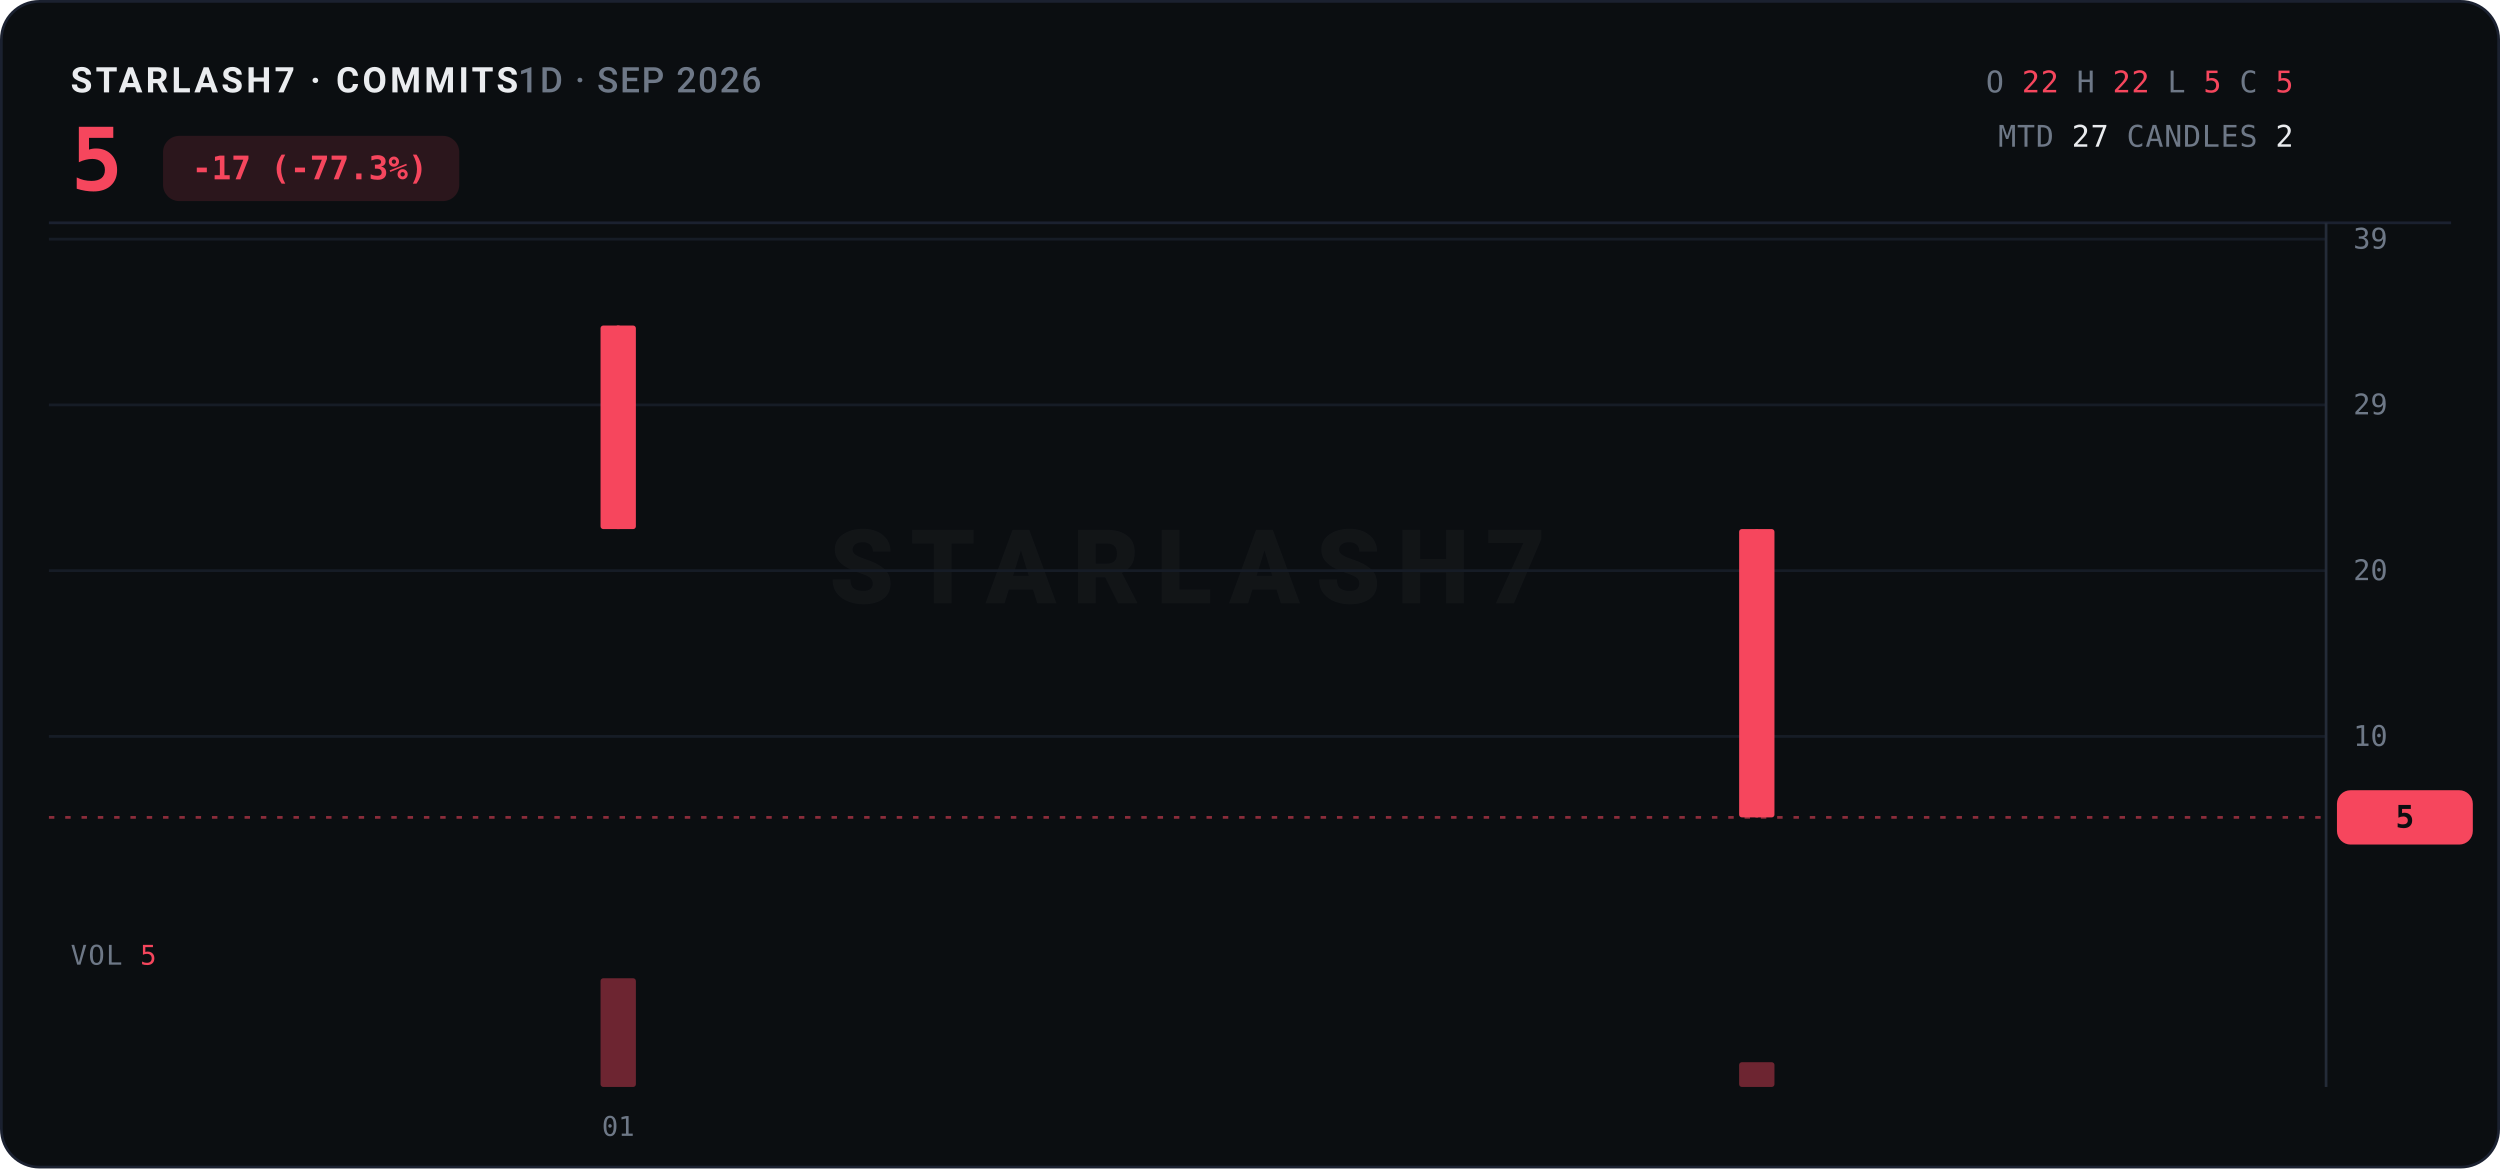
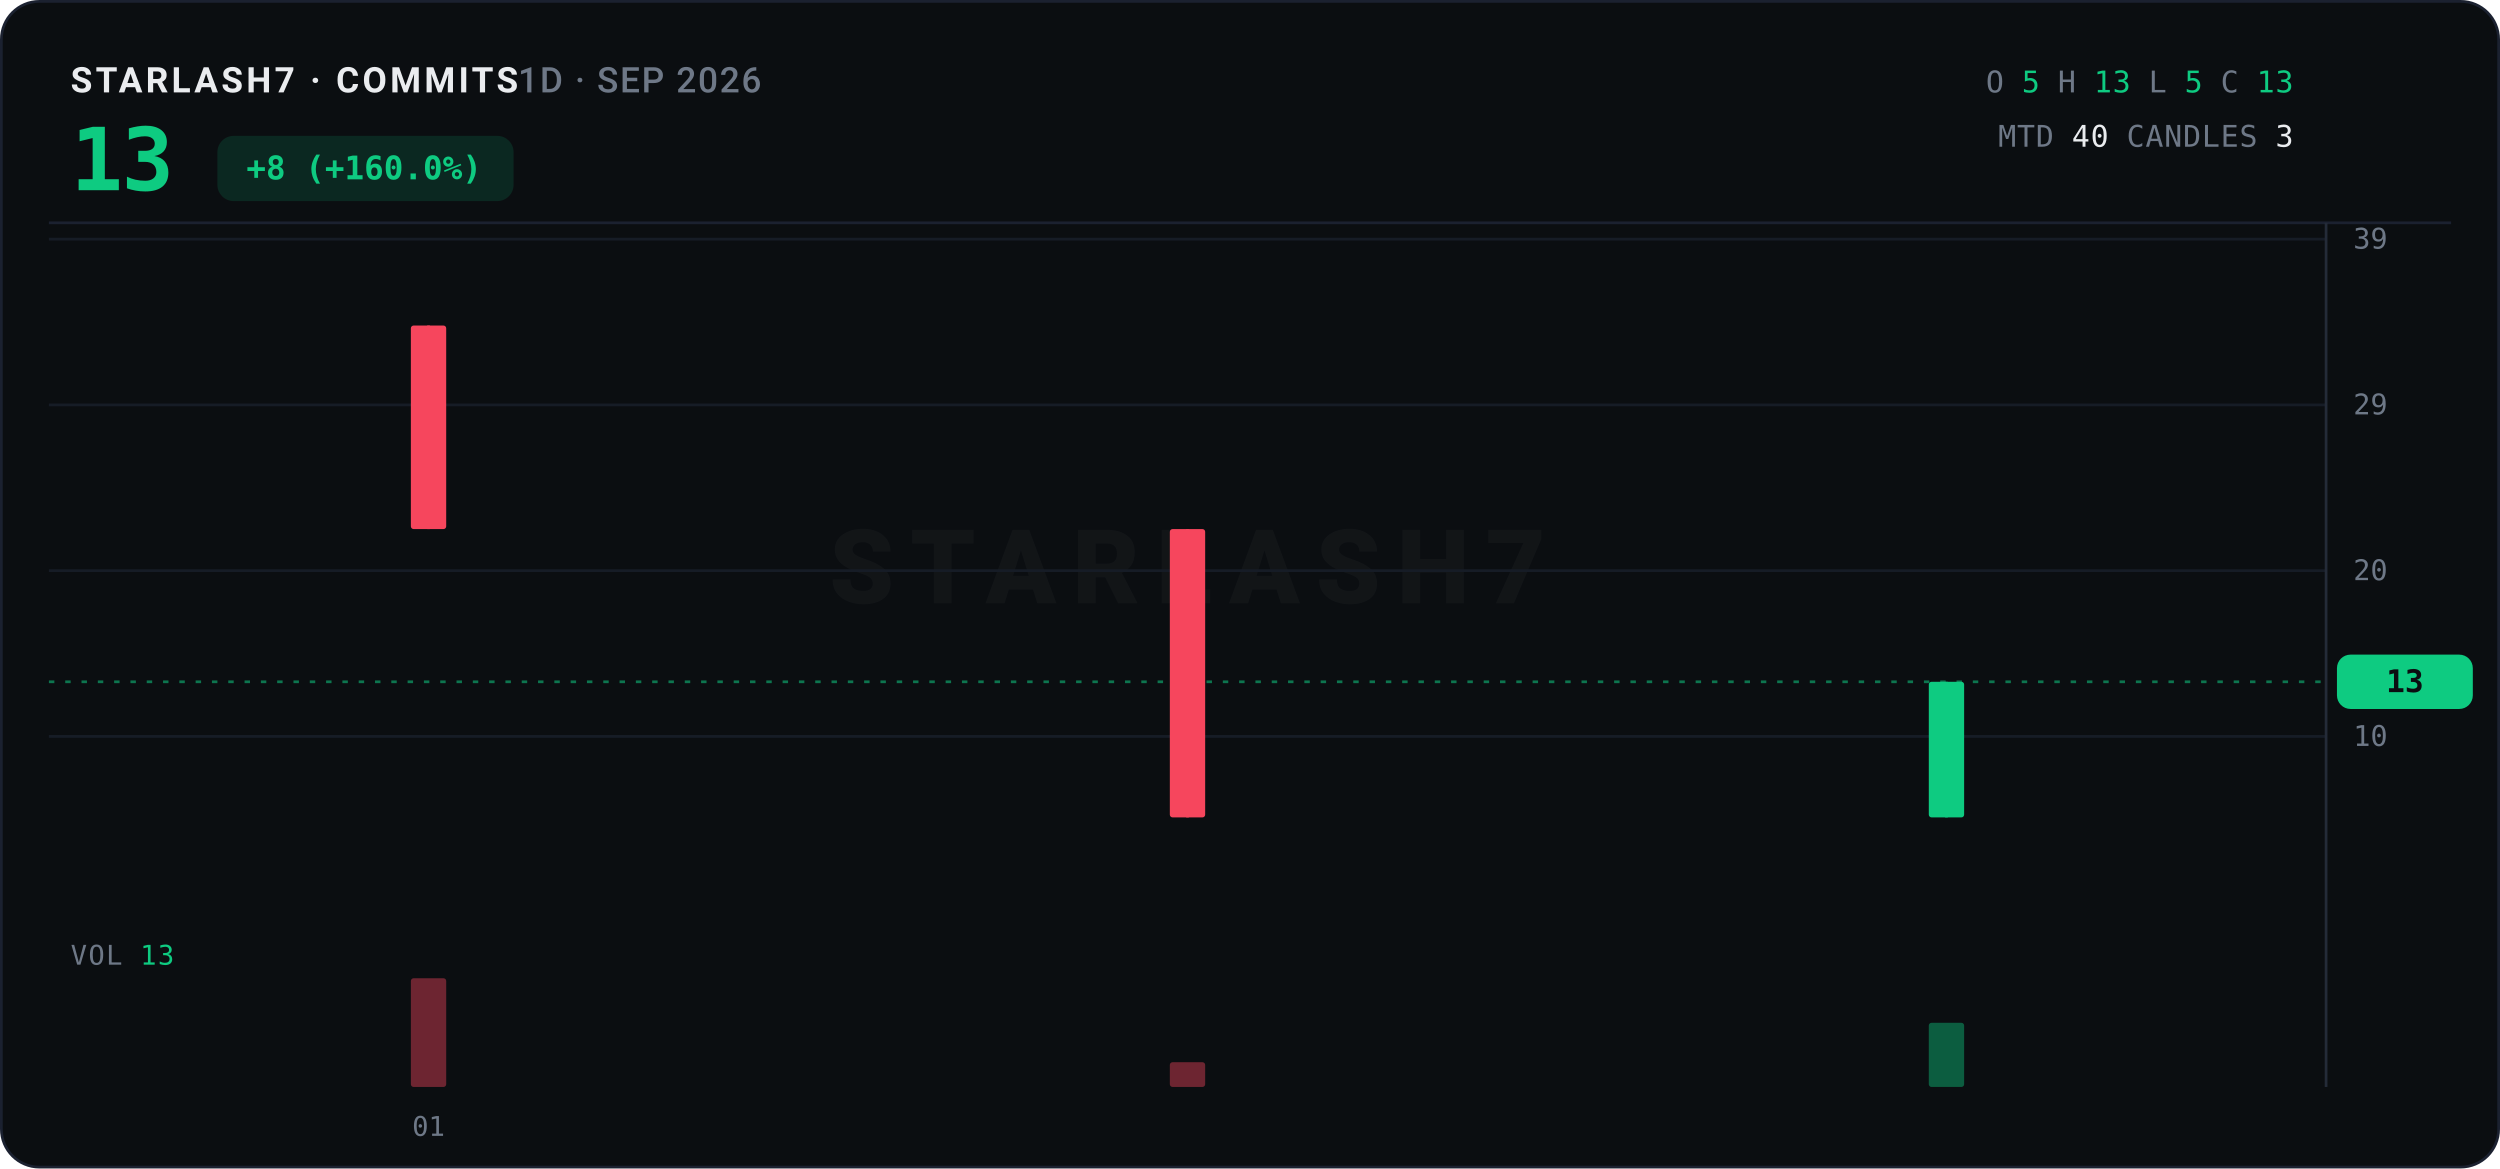
<svg xmlns="http://www.w3.org/2000/svg" width="920" height="430" viewBox="0 0 920 430">
  <rect x="0.5" y="0.5" width="919" height="429" rx="14" fill="#0B0E11" stroke="#1B2130" />
  <text x="26" y="34" font-family="ui-sans-serif,system-ui,-apple-system,'Segoe UI',Roboto,sans-serif" font-size="13" font-weight="700" letter-spacing="1.2" fill="#EAECEF">STARLASH7 · COMMITS<tspan fill="#6E7887" font-weight="500" letter-spacing="0.6">  1D · SEP 2026</tspan>
  </text>
-   <text x="26" y="70" font-family="ui-monospace,'SF Mono',SFMono-Regular,Menlo,Consolas,monospace" font-size="32" font-weight="800" fill="#F6465D" letter-spacing="-0.5">5</text>
-   <rect x="60" y="50" width="109" height="24" rx="6" fill="#F6465D" opacity="0.14" />
-   <text x="114" y="66" text-anchor="middle" font-family="ui-monospace,'SF Mono',SFMono-Regular,Menlo,Consolas,monospace" font-size="12" font-weight="700" fill="#F6465D">-17 (-77.3%)</text>
+   <text x="26" y="70" font-family="ui-monospace,'SF Mono',SFMono-Regular,Menlo,Consolas,monospace" font-size="32" font-weight="800" fill="#0ECB81" letter-spacing="-0.5">13</text>
+   <rect x="80" y="50" width="109" height="24" rx="6" fill="#0ECB81" opacity="0.14" />
+   <text x="134" y="66" text-anchor="middle" font-family="ui-monospace,'SF Mono',SFMono-Regular,Menlo,Consolas,monospace" font-size="12" font-weight="700" fill="#0ECB81">+8 (+160.0%)</text>
  <text x="844" y="34" text-anchor="end" font-family="ui-monospace,'SF Mono',SFMono-Regular,Menlo,Consolas,monospace" font-size="11" letter-spacing="0.3">
    <tspan fill="#6E7887">O</tspan>
-     <tspan fill="#F6465D">22</tspan>
+     <tspan fill="#0ECB81">5</tspan>
    <tspan fill="#6E7887">H</tspan>
-     <tspan fill="#F6465D">22</tspan>
+     <tspan fill="#0ECB81">13</tspan>
    <tspan fill="#6E7887">L</tspan>
-     <tspan fill="#F6465D">5</tspan>
+     <tspan fill="#0ECB81">5</tspan>
    <tspan fill="#6E7887">C</tspan>
-     <tspan fill="#F6465D">5</tspan>
+     <tspan fill="#0ECB81">13</tspan>
  </text>
  <text x="844" y="54" text-anchor="end" font-family="ui-monospace,'SF Mono',SFMono-Regular,Menlo,Consolas,monospace" font-size="11" letter-spacing="0.3">
    <tspan fill="#6E7887">MTD</tspan>
-     <tspan fill="#EAECEF">27</tspan>
+     <tspan fill="#EAECEF">40</tspan>
    <tspan fill="#6E7887">CANDLES</tspan>
-     <tspan fill="#EAECEF">2</tspan>
+     <tspan fill="#EAECEF">3</tspan>
  </text>
  <line x1="18" y1="82" x2="902" y2="82" stroke="#1B2130" stroke-width="1" />
  <text x="437.0" y="222.0" text-anchor="middle" font-family="ui-sans-serif,system-ui,-apple-system,'Segoe UI',Roboto,sans-serif" font-size="38" font-weight="800" letter-spacing="6" fill="#EAECEF" opacity="0.035">STARLASH7</text>
  <line x1="18" y1="271.0" x2="856" y2="271.0" stroke="#161C26" stroke-width="1" />
  <text x="866" y="274.5" font-family="ui-monospace,'SF Mono',SFMono-Regular,Menlo,Consolas,monospace" font-size="10.5" fill="#6E7887">10</text>
  <line x1="18" y1="210.0" x2="856" y2="210.0" stroke="#161C26" stroke-width="1" />
  <text x="866" y="213.5" font-family="ui-monospace,'SF Mono',SFMono-Regular,Menlo,Consolas,monospace" font-size="10.5" fill="#6E7887">20</text>
  <line x1="18" y1="149.0" x2="856" y2="149.0" stroke="#161C26" stroke-width="1" />
  <text x="866" y="152.5" font-family="ui-monospace,'SF Mono',SFMono-Regular,Menlo,Consolas,monospace" font-size="10.5" fill="#6E7887">29</text>
  <line x1="18" y1="88.0" x2="856" y2="88.0" stroke="#161C26" stroke-width="1" />
  <text x="866" y="91.5" font-family="ui-monospace,'SF Mono',SFMono-Regular,Menlo,Consolas,monospace" font-size="10.5" fill="#6E7887">39</text>
  <line x1="856" y1="82" x2="856" y2="400" stroke="#242B38" stroke-width="1" />
-   <line x1="18" y1="300.8" x2="856" y2="300.8" stroke="#F6465D" stroke-width="1" stroke-dasharray="2 4" opacity="0.55" />
-   <rect x="860" y="290.8" width="50" height="20" rx="5" fill="#F6465D" />
-   <text x="885.0" y="304.6" text-anchor="middle" font-family="ui-monospace,'SF Mono',SFMono-Regular,Menlo,Consolas,monospace" font-size="11.5" font-weight="800" fill="#0B0E11">5</text>
-   <line x1="227.5" y1="119.8" x2="227.5" y2="194.7" stroke="#F6465D" stroke-width="1" />
-   <rect x="221.0" y="119.8" width="13.0" height="74.9" rx="1" fill="#F6465D" />
-   <line x1="646.5" y1="194.7" x2="646.5" y2="300.8" stroke="#F6465D" stroke-width="1" />
-   <rect x="640.0" y="194.7" width="13.0" height="106.1" rx="1" fill="#F6465D" />
-   <text x="26" y="355" font-family="ui-monospace,'SF Mono',SFMono-Regular,Menlo,Consolas,monospace" font-size="10" letter-spacing="0.5" fill="#6E7887">VOL <tspan fill="#F6465D">5</tspan>
+   <line x1="18" y1="250.9" x2="856" y2="250.9" stroke="#0ECB81" stroke-width="1" stroke-dasharray="2 4" opacity="0.55" />
+   <rect x="860" y="240.9" width="50" height="20" rx="5" fill="#0ECB81" />
+   <text x="885.0" y="254.7" text-anchor="middle" font-family="ui-monospace,'SF Mono',SFMono-Regular,Menlo,Consolas,monospace" font-size="11.5" font-weight="800" fill="#0B0E11">13</text>
+   <line x1="157.7" y1="119.8" x2="157.7" y2="194.7" stroke="#F6465D" stroke-width="1" />
+   <rect x="151.2" y="119.8" width="13.0" height="74.9" rx="1" fill="#F6465D" />
+   <line x1="437.0" y1="194.7" x2="437.0" y2="300.8" stroke="#F6465D" stroke-width="1" />
+   <rect x="430.5" y="194.7" width="13.0" height="106.1" rx="1" fill="#F6465D" />
+   <line x1="716.3" y1="250.9" x2="716.3" y2="300.8" stroke="#0ECB81" stroke-width="1" />
+   <rect x="709.8" y="250.9" width="13.0" height="49.9" rx="1" fill="#0ECB81" />
+   <text x="26" y="355" font-family="ui-monospace,'SF Mono',SFMono-Regular,Menlo,Consolas,monospace" font-size="10" letter-spacing="0.5" fill="#6E7887">VOL <tspan fill="#0ECB81">13</tspan>
  </text>
-   <rect x="221.0" y="360.0" width="13.0" height="40.0" rx="1" fill="#F6465D" opacity="0.42" />
-   <rect x="640.0" y="390.9" width="13.0" height="9.1" rx="1" fill="#F6465D" opacity="0.42" />
-   <text x="227.5" y="418" text-anchor="middle" font-family="ui-monospace,'SF Mono',SFMono-Regular,Menlo,Consolas,monospace" font-size="10" fill="#6E7887">01</text>
+   <rect x="151.2" y="360.0" width="13.0" height="40.0" rx="1" fill="#F6465D" opacity="0.42" />
+   <rect x="430.5" y="390.9" width="13.0" height="9.1" rx="1" fill="#F6465D" opacity="0.42" />
+   <rect x="709.8" y="376.4" width="13.0" height="23.6" rx="1" fill="#0ECB81" opacity="0.42" />
+   <text x="157.7" y="418" text-anchor="middle" font-family="ui-monospace,'SF Mono',SFMono-Regular,Menlo,Consolas,monospace" font-size="10" fill="#6E7887">01</text>
</svg>
